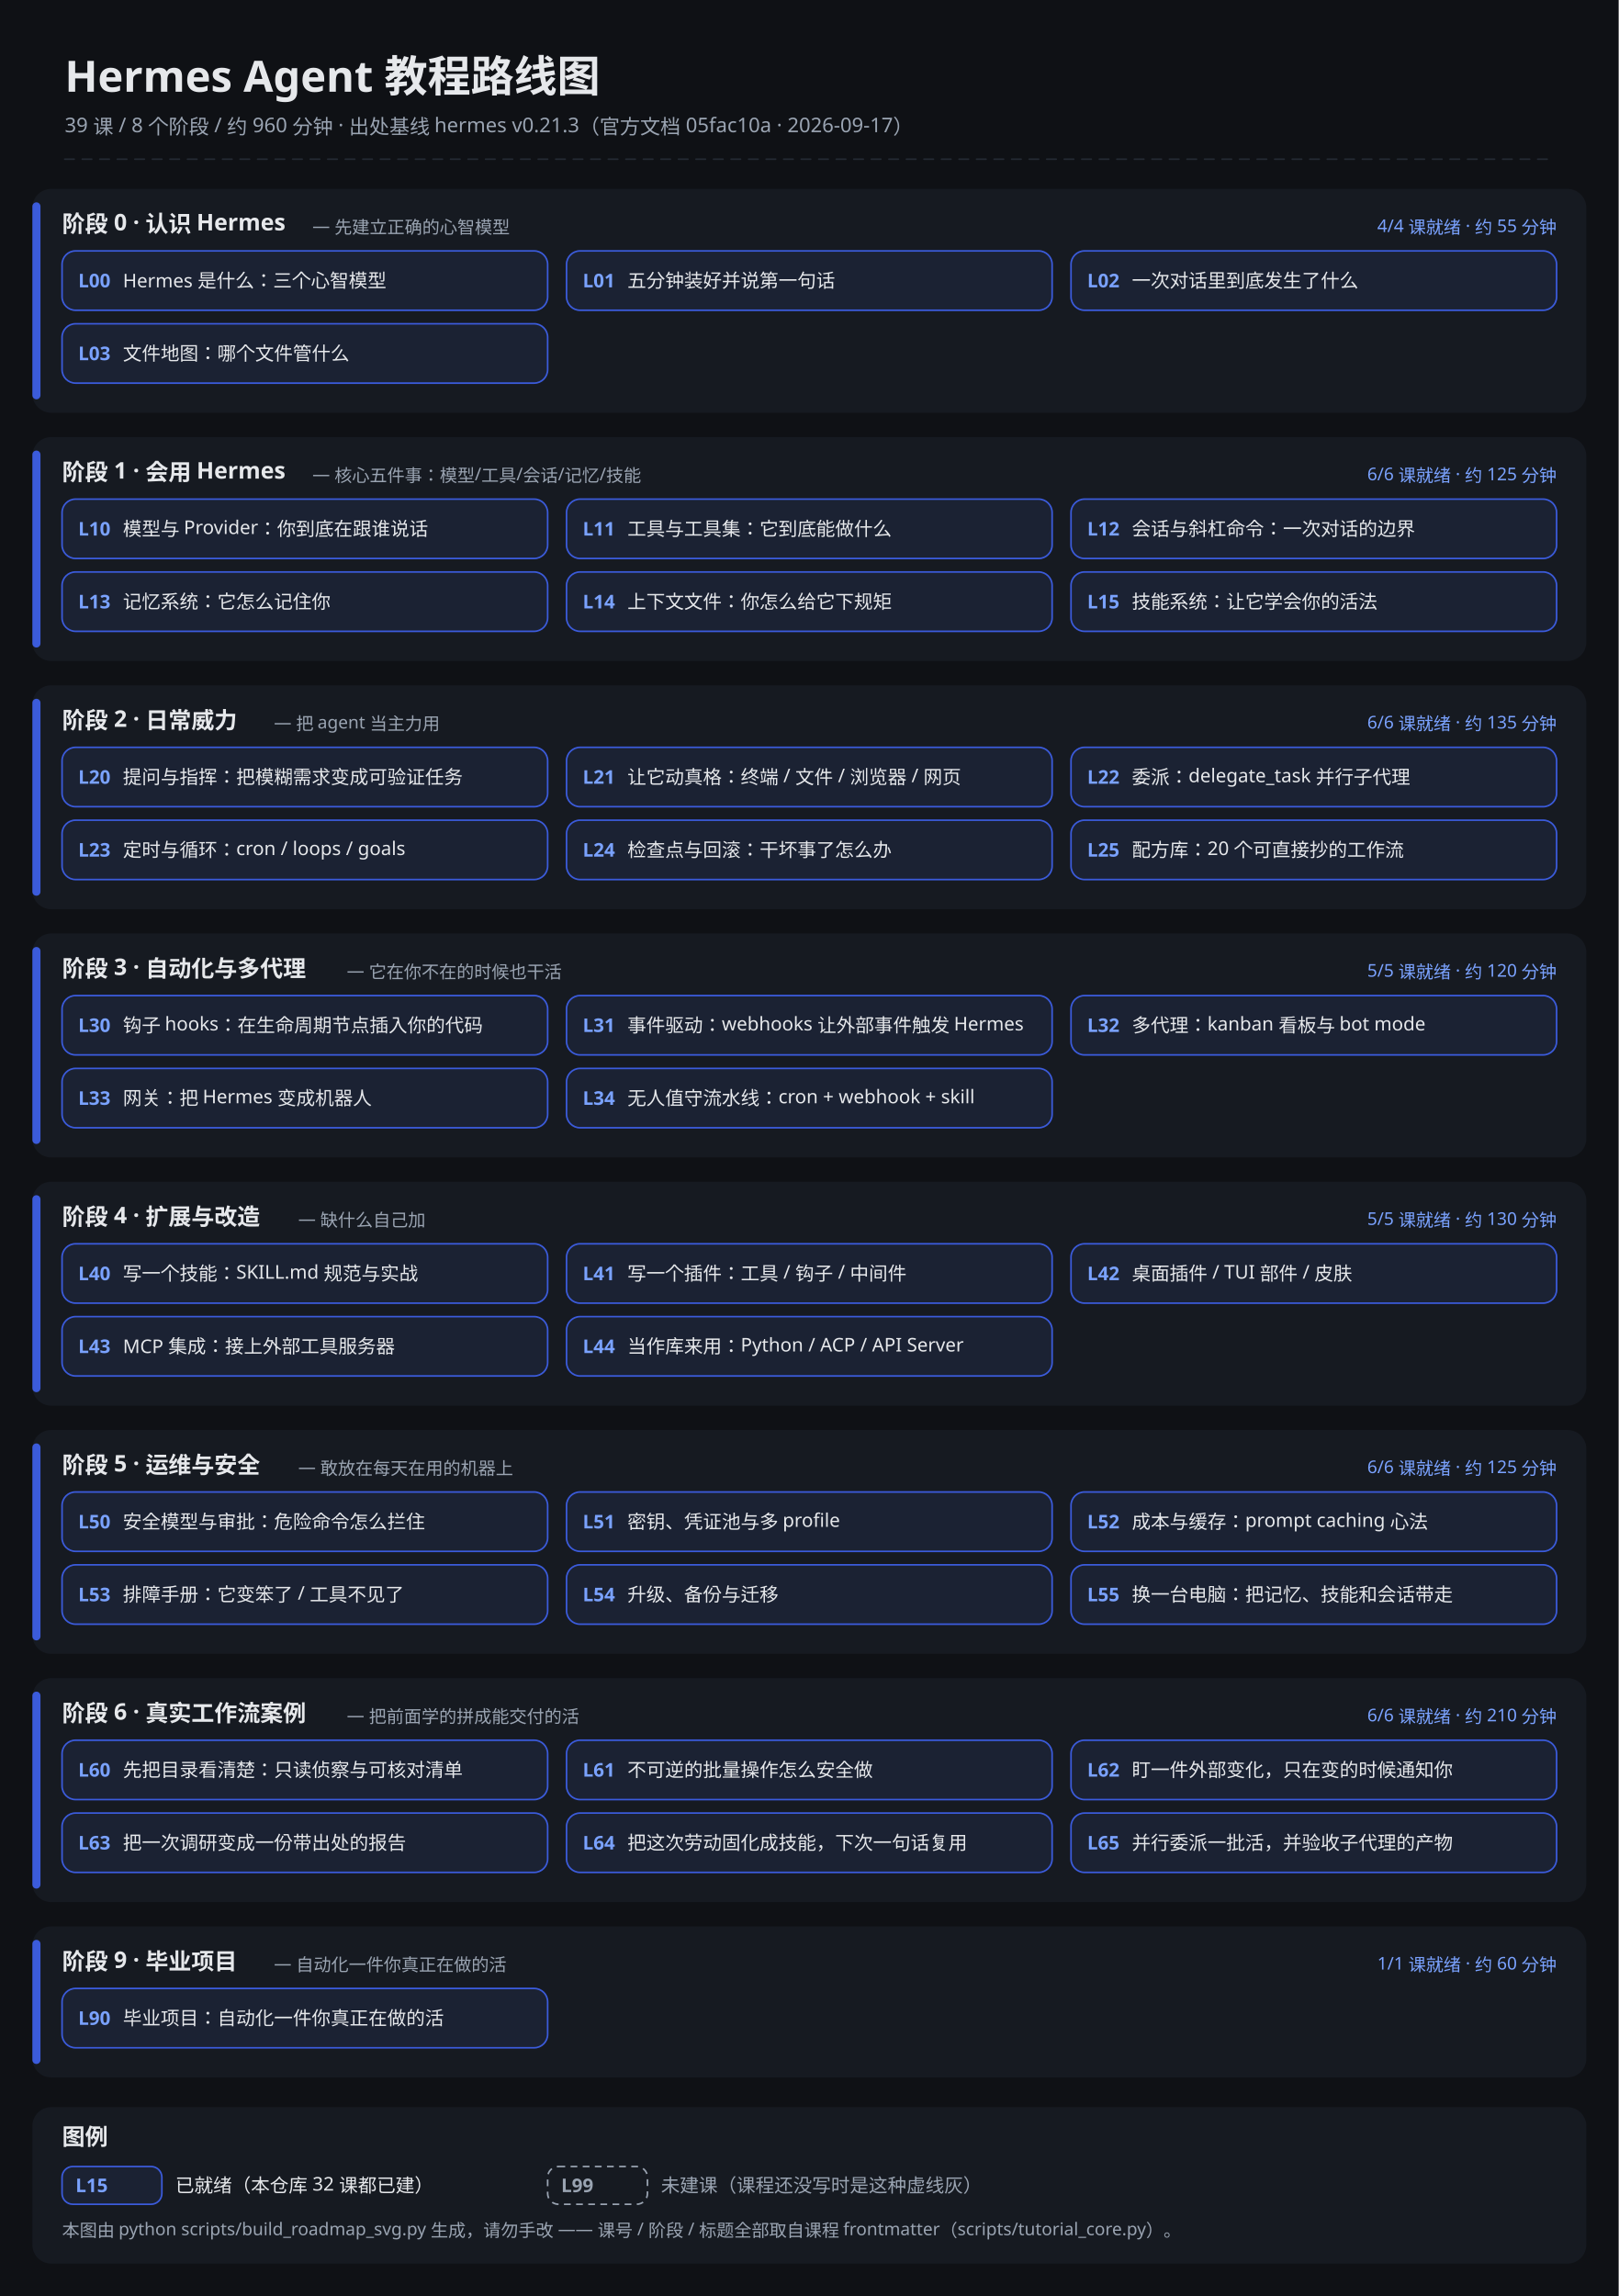
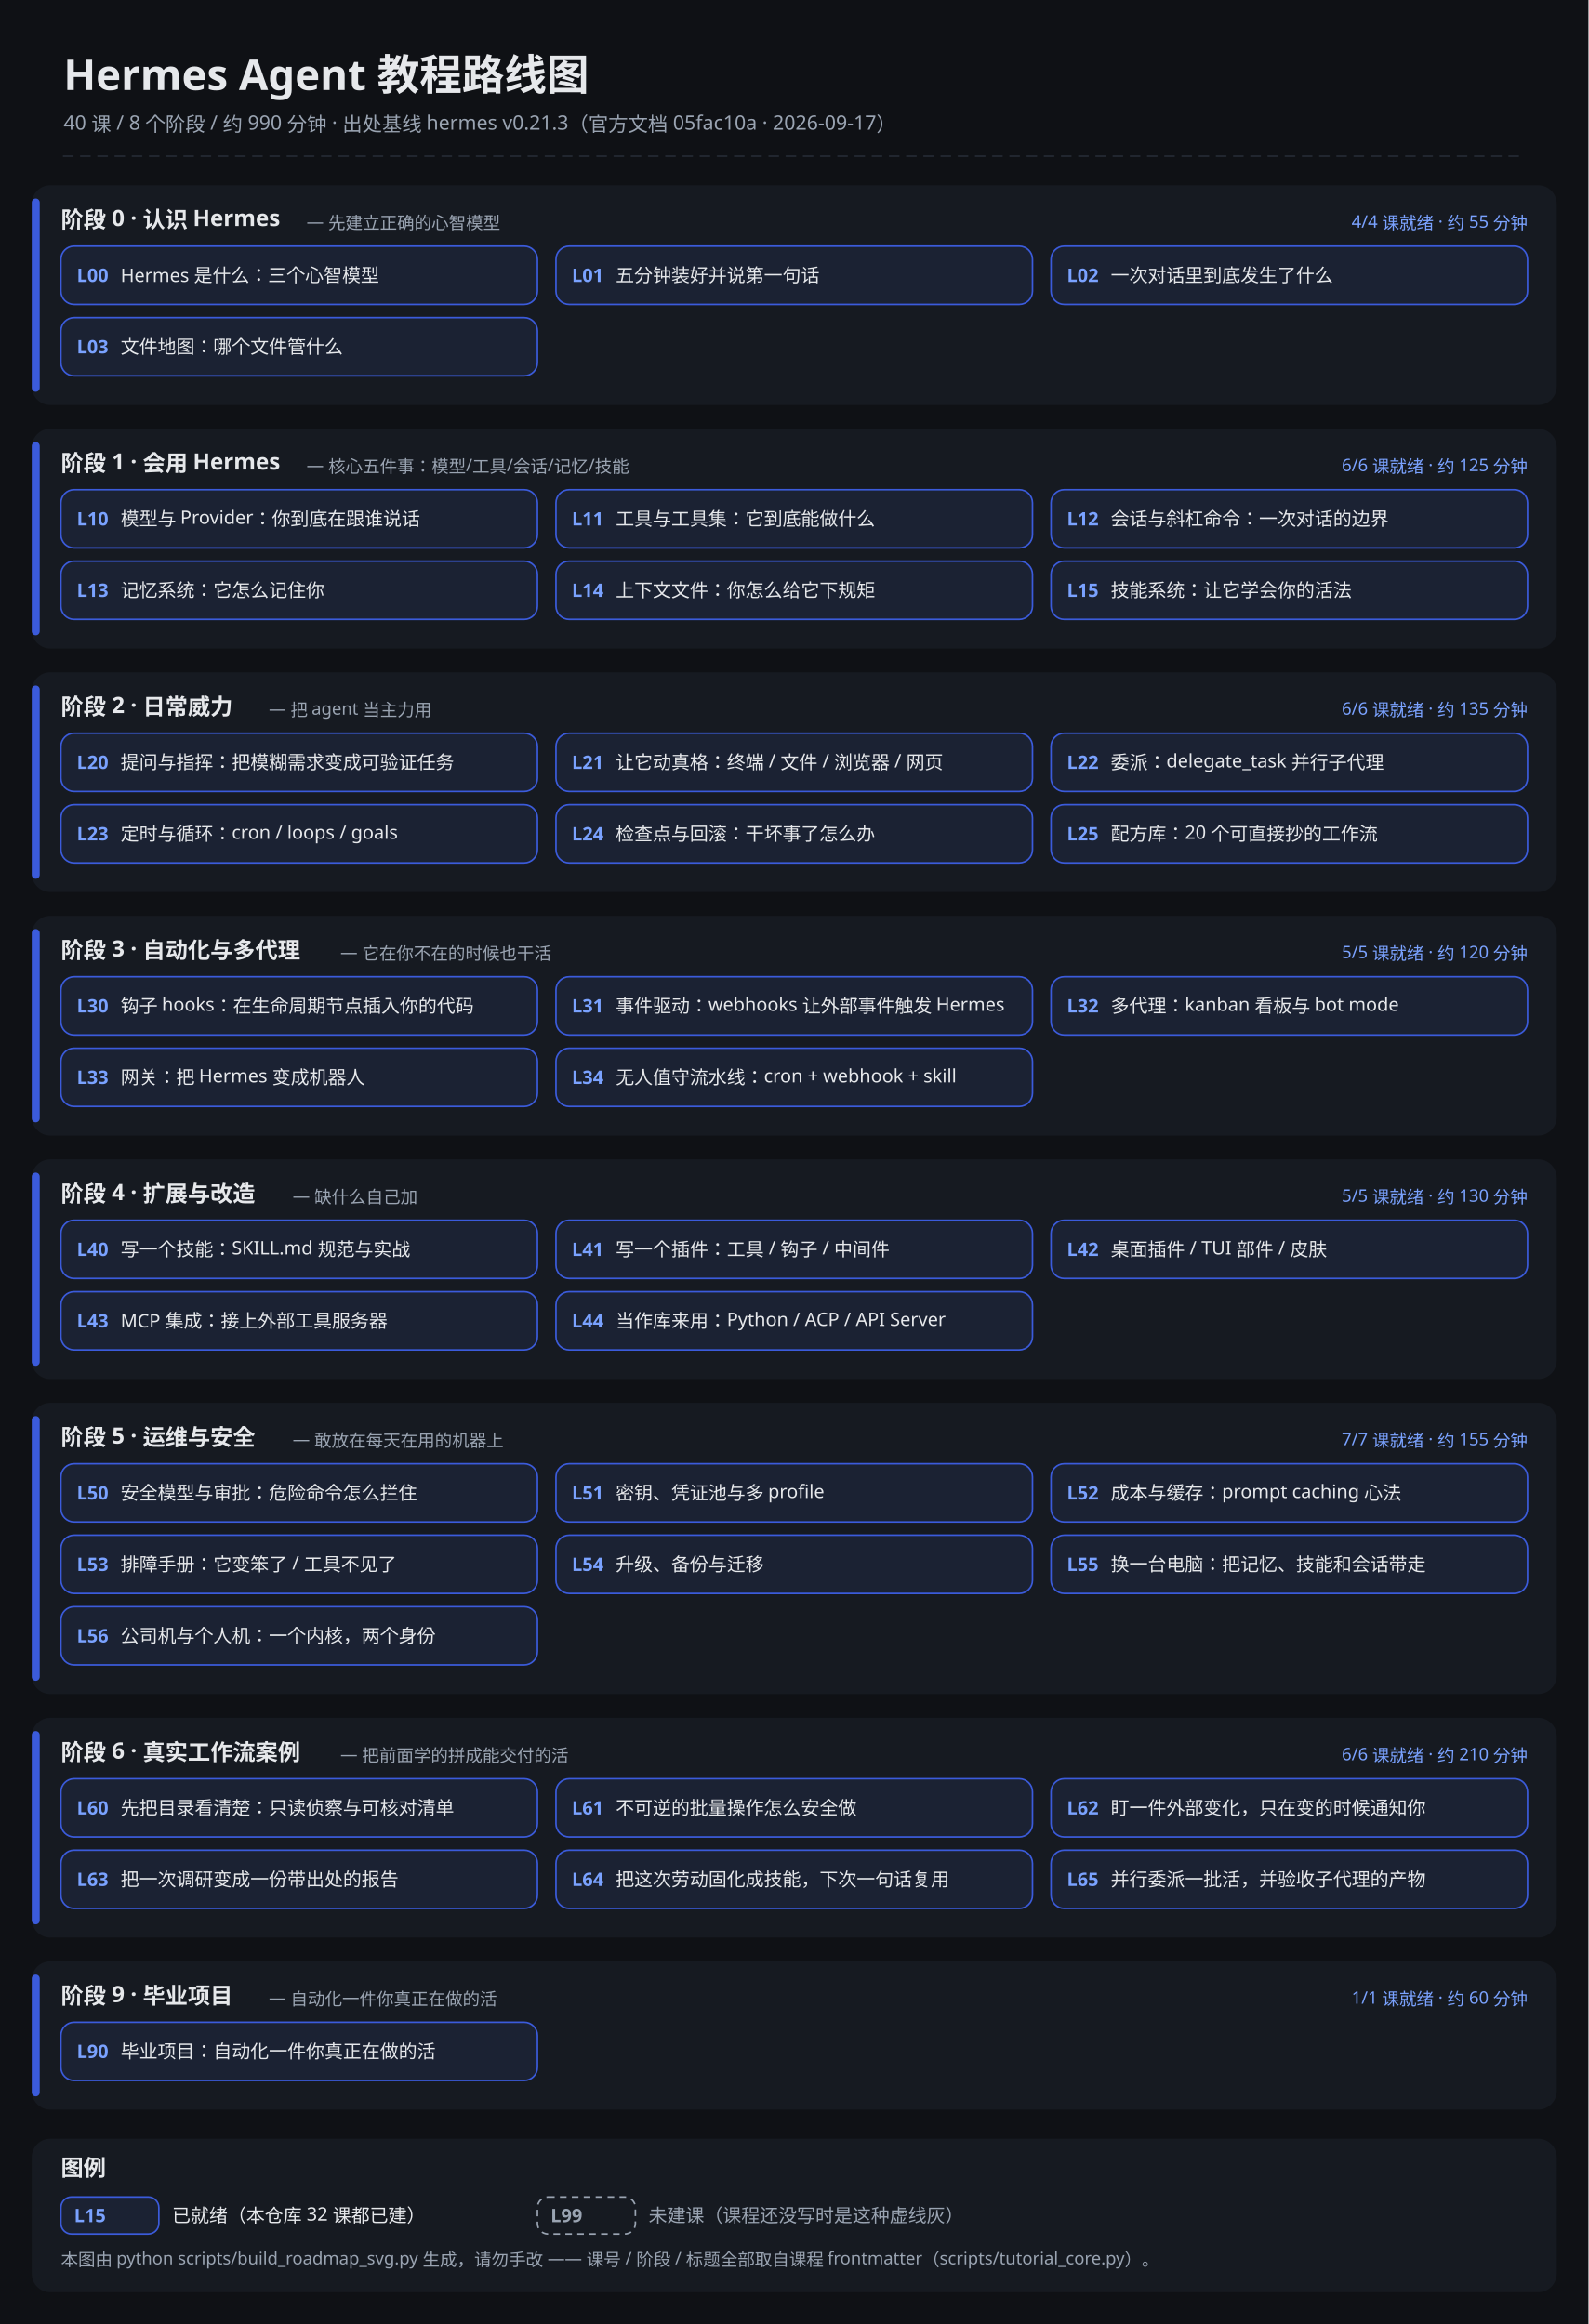
- <svg xmlns="http://www.w3.org/2000/svg" width="1200" height="1702" viewBox="0 0 1200 1702" role="img" aria-labelledby="rm-title rm-desc">
-   <rect x="0" y="0" width="1200" height="1702" fill="#0f1115" />
+ <svg xmlns="http://www.w3.org/2000/svg" width="1200" height="1756" viewBox="0 0 1200 1756" role="img" aria-labelledby="rm-title rm-desc">
+   <rect x="0" y="0" width="1200" height="1756" fill="#0f1115" />
  <text x="48" y="68" font-family="system-ui, 'Microsoft YaHei', 'PingFang SC', sans-serif" font-size="32" fill="#e6e8eb" font-weight="700">Hermes Agent 教程路线图</text>
-   <text x="48" y="98" font-family="system-ui, 'Microsoft YaHei', 'PingFang SC', sans-serif" font-size="15" fill="#9aa4b2">39 课 / 8 个阶段 / 约 960 分钟 · 出处基线 hermes v0.21.3（官方文档 05fac10a · 2026-09-17）</text>
+   <text x="48" y="98" font-family="system-ui, 'Microsoft YaHei', 'PingFang SC', sans-serif" font-size="15" fill="#9aa4b2">40 课 / 8 个阶段 / 约 990 分钟 · 出处基线 hermes v0.21.3（官方文档 05fac10a · 2026-09-17）</text>
  <line x1="48" y1="118" x2="1152" y2="118" stroke="#242a33" stroke-width="1.2" stroke-dasharray="7 6" stroke-linecap="round" />
  <rect x="24" y="140" width="1152" height="166" fill="#161a21" rx="14" />
  <rect x="24" y="150" width="6" height="146" fill="#3b5bdb" rx="3" />
  <text x="46" y="172" font-family="system-ui, 'Microsoft YaHei', 'PingFang SC', sans-serif" font-size="17" fill="#e6e8eb" font-weight="700">阶段 0 · 认识 Hermes</text>
  <text x="231.6" y="172" font-family="system-ui, 'Microsoft YaHei', 'PingFang SC', sans-serif" font-size="13" fill="#9aa4b2">— 先建立正确的心智模型</text>
  <text x="1154" y="172" font-family="system-ui, 'Microsoft YaHei', 'PingFang SC', sans-serif" font-size="13" fill="#7aa2ff" text-anchor="end">4/4 课就绪 · 约 55 分钟</text>
  <g>
    <rect x="46" y="186" width="360" height="44" fill="#1b2233" rx="10" stroke="#3b5bdb" stroke-width="1.2" />
    <text x="58" y="213" font-family="system-ui, 'Microsoft YaHei', 'PingFang SC', sans-serif" font-size="14" fill="#7aa2ff" font-weight="600">L00</text>
    <text x="91.1" y="213" font-family="system-ui, 'Microsoft YaHei', 'PingFang SC', sans-serif" font-size="14" fill="#e6e8eb">Hermes 是什么：三个心智模型</text>
  </g>
  <g>
    <rect x="420" y="186" width="360" height="44" fill="#1b2233" rx="10" stroke="#3b5bdb" stroke-width="1.2" />
    <text x="432" y="213" font-family="system-ui, 'Microsoft YaHei', 'PingFang SC', sans-serif" font-size="14" fill="#7aa2ff" font-weight="600">L01</text>
    <text x="465.1" y="213" font-family="system-ui, 'Microsoft YaHei', 'PingFang SC', sans-serif" font-size="14" fill="#e6e8eb">五分钟装好并说第一句话</text>
  </g>
  <g>
    <rect x="794" y="186" width="360" height="44" fill="#1b2233" rx="10" stroke="#3b5bdb" stroke-width="1.2" />
    <text x="806" y="213" font-family="system-ui, 'Microsoft YaHei', 'PingFang SC', sans-serif" font-size="14" fill="#7aa2ff" font-weight="600">L02</text>
    <text x="839.1" y="213" font-family="system-ui, 'Microsoft YaHei', 'PingFang SC', sans-serif" font-size="14" fill="#e6e8eb">一次对话里到底发生了什么</text>
  </g>
  <g>
    <rect x="46" y="240" width="360" height="44" fill="#1b2233" rx="10" stroke="#3b5bdb" stroke-width="1.2" />
    <text x="58" y="267" font-family="system-ui, 'Microsoft YaHei', 'PingFang SC', sans-serif" font-size="14" fill="#7aa2ff" font-weight="600">L03</text>
    <text x="91.1" y="267" font-family="system-ui, 'Microsoft YaHei', 'PingFang SC', sans-serif" font-size="14" fill="#e6e8eb">文件地图：哪个文件管什么</text>
  </g>
  <rect x="24" y="324" width="1152" height="166" fill="#161a21" rx="14" />
  <rect x="24" y="334" width="6" height="146" fill="#3b5bdb" rx="3" />
  <text x="46" y="356" font-family="system-ui, 'Microsoft YaHei', 'PingFang SC', sans-serif" font-size="17" fill="#e6e8eb" font-weight="700">阶段 1 · 会用 Hermes</text>
  <text x="231.6" y="356" font-family="system-ui, 'Microsoft YaHei', 'PingFang SC', sans-serif" font-size="13" fill="#9aa4b2">— 核心五件事：模型/工具/会话/记忆/技能</text>
  <text x="1154" y="356" font-family="system-ui, 'Microsoft YaHei', 'PingFang SC', sans-serif" font-size="13" fill="#7aa2ff" text-anchor="end">6/6 课就绪 · 约 125 分钟</text>
  <g>
    <rect x="46" y="370" width="360" height="44" fill="#1b2233" rx="10" stroke="#3b5bdb" stroke-width="1.2" />
    <text x="58" y="397" font-family="system-ui, 'Microsoft YaHei', 'PingFang SC', sans-serif" font-size="14" fill="#7aa2ff" font-weight="600">L10</text>
    <text x="91.1" y="397" font-family="system-ui, 'Microsoft YaHei', 'PingFang SC', sans-serif" font-size="14" fill="#e6e8eb">模型与 Provider：你到底在跟谁说话</text>
  </g>
  <g>
    <rect x="420" y="370" width="360" height="44" fill="#1b2233" rx="10" stroke="#3b5bdb" stroke-width="1.2" />
    <text x="432" y="397" font-family="system-ui, 'Microsoft YaHei', 'PingFang SC', sans-serif" font-size="14" fill="#7aa2ff" font-weight="600">L11</text>
    <text x="465.1" y="397" font-family="system-ui, 'Microsoft YaHei', 'PingFang SC', sans-serif" font-size="14" fill="#e6e8eb">工具与工具集：它到底能做什么</text>
  </g>
  <g>
    <rect x="794" y="370" width="360" height="44" fill="#1b2233" rx="10" stroke="#3b5bdb" stroke-width="1.2" />
    <text x="806" y="397" font-family="system-ui, 'Microsoft YaHei', 'PingFang SC', sans-serif" font-size="14" fill="#7aa2ff" font-weight="600">L12</text>
    <text x="839.1" y="397" font-family="system-ui, 'Microsoft YaHei', 'PingFang SC', sans-serif" font-size="14" fill="#e6e8eb">会话与斜杠命令：一次对话的边界</text>
  </g>
  <g>
    <rect x="46" y="424" width="360" height="44" fill="#1b2233" rx="10" stroke="#3b5bdb" stroke-width="1.2" />
    <text x="58" y="451" font-family="system-ui, 'Microsoft YaHei', 'PingFang SC', sans-serif" font-size="14" fill="#7aa2ff" font-weight="600">L13</text>
    <text x="91.1" y="451" font-family="system-ui, 'Microsoft YaHei', 'PingFang SC', sans-serif" font-size="14" fill="#e6e8eb">记忆系统：它怎么记住你</text>
  </g>
  <g>
    <rect x="420" y="424" width="360" height="44" fill="#1b2233" rx="10" stroke="#3b5bdb" stroke-width="1.2" />
    <text x="432" y="451" font-family="system-ui, 'Microsoft YaHei', 'PingFang SC', sans-serif" font-size="14" fill="#7aa2ff" font-weight="600">L14</text>
    <text x="465.1" y="451" font-family="system-ui, 'Microsoft YaHei', 'PingFang SC', sans-serif" font-size="14" fill="#e6e8eb">上下文文件：你怎么给它下规矩</text>
  </g>
  <g>
    <rect x="794" y="424" width="360" height="44" fill="#1b2233" rx="10" stroke="#3b5bdb" stroke-width="1.2" />
    <text x="806" y="451" font-family="system-ui, 'Microsoft YaHei', 'PingFang SC', sans-serif" font-size="14" fill="#7aa2ff" font-weight="600">L15</text>
    <text x="839.1" y="451" font-family="system-ui, 'Microsoft YaHei', 'PingFang SC', sans-serif" font-size="14" fill="#e6e8eb">技能系统：让它学会你的活法</text>
  </g>
  <rect x="24" y="508" width="1152" height="166" fill="#161a21" rx="14" />
  <rect x="24" y="518" width="6" height="146" fill="#3b5bdb" rx="3" />
  <text x="46" y="540" font-family="system-ui, 'Microsoft YaHei', 'PingFang SC', sans-serif" font-size="17" fill="#e6e8eb" font-weight="700">阶段 2 · 日常威力</text>
  <text x="203.1" y="540" font-family="system-ui, 'Microsoft YaHei', 'PingFang SC', sans-serif" font-size="13" fill="#9aa4b2">— 把 agent 当主力用</text>
  <text x="1154" y="540" font-family="system-ui, 'Microsoft YaHei', 'PingFang SC', sans-serif" font-size="13" fill="#7aa2ff" text-anchor="end">6/6 课就绪 · 约 135 分钟</text>
  <g>
    <rect x="46" y="554" width="360" height="44" fill="#1b2233" rx="10" stroke="#3b5bdb" stroke-width="1.2" />
    <text x="58" y="581" font-family="system-ui, 'Microsoft YaHei', 'PingFang SC', sans-serif" font-size="14" fill="#7aa2ff" font-weight="600">L20</text>
    <text x="91.1" y="581" font-family="system-ui, 'Microsoft YaHei', 'PingFang SC', sans-serif" font-size="14" fill="#e6e8eb">提问与指挥：把模糊需求变成可验证任务</text>
  </g>
  <g>
    <rect x="420" y="554" width="360" height="44" fill="#1b2233" rx="10" stroke="#3b5bdb" stroke-width="1.2" />
    <text x="432" y="581" font-family="system-ui, 'Microsoft YaHei', 'PingFang SC', sans-serif" font-size="14" fill="#7aa2ff" font-weight="600">L21</text>
    <text x="465.1" y="581" font-family="system-ui, 'Microsoft YaHei', 'PingFang SC', sans-serif" font-size="14" fill="#e6e8eb">让它动真格：终端 / 文件 / 浏览器 / 网页</text>
  </g>
  <g>
    <rect x="794" y="554" width="360" height="44" fill="#1b2233" rx="10" stroke="#3b5bdb" stroke-width="1.2" />
    <text x="806" y="581" font-family="system-ui, 'Microsoft YaHei', 'PingFang SC', sans-serif" font-size="14" fill="#7aa2ff" font-weight="600">L22</text>
    <text x="839.1" y="581" font-family="system-ui, 'Microsoft YaHei', 'PingFang SC', sans-serif" font-size="14" fill="#e6e8eb">委派：delegate_task 并行子代理</text>
  </g>
  <g>
    <rect x="46" y="608" width="360" height="44" fill="#1b2233" rx="10" stroke="#3b5bdb" stroke-width="1.2" />
    <text x="58" y="635" font-family="system-ui, 'Microsoft YaHei', 'PingFang SC', sans-serif" font-size="14" fill="#7aa2ff" font-weight="600">L23</text>
    <text x="91.1" y="635" font-family="system-ui, 'Microsoft YaHei', 'PingFang SC', sans-serif" font-size="14" fill="#e6e8eb">定时与循环：cron / loops / goals</text>
  </g>
  <g>
    <rect x="420" y="608" width="360" height="44" fill="#1b2233" rx="10" stroke="#3b5bdb" stroke-width="1.2" />
    <text x="432" y="635" font-family="system-ui, 'Microsoft YaHei', 'PingFang SC', sans-serif" font-size="14" fill="#7aa2ff" font-weight="600">L24</text>
    <text x="465.1" y="635" font-family="system-ui, 'Microsoft YaHei', 'PingFang SC', sans-serif" font-size="14" fill="#e6e8eb">检查点与回滚：干坏事了怎么办</text>
  </g>
  <g>
    <rect x="794" y="608" width="360" height="44" fill="#1b2233" rx="10" stroke="#3b5bdb" stroke-width="1.2" />
    <text x="806" y="635" font-family="system-ui, 'Microsoft YaHei', 'PingFang SC', sans-serif" font-size="14" fill="#7aa2ff" font-weight="600">L25</text>
    <text x="839.1" y="635" font-family="system-ui, 'Microsoft YaHei', 'PingFang SC', sans-serif" font-size="14" fill="#e6e8eb">配方库：20 个可直接抄的工作流</text>
  </g>
  <rect x="24" y="692" width="1152" height="166" fill="#161a21" rx="14" />
  <rect x="24" y="702" width="6" height="146" fill="#3b5bdb" rx="3" />
  <text x="46" y="724" font-family="system-ui, 'Microsoft YaHei', 'PingFang SC', sans-serif" font-size="17" fill="#e6e8eb" font-weight="700">阶段 3 · 自动化与多代理</text>
  <text x="257.1" y="724" font-family="system-ui, 'Microsoft YaHei', 'PingFang SC', sans-serif" font-size="13" fill="#9aa4b2">— 它在你不在的时候也干活</text>
  <text x="1154" y="724" font-family="system-ui, 'Microsoft YaHei', 'PingFang SC', sans-serif" font-size="13" fill="#7aa2ff" text-anchor="end">5/5 课就绪 · 约 120 分钟</text>
  <g>
    <rect x="46" y="738" width="360" height="44" fill="#1b2233" rx="10" stroke="#3b5bdb" stroke-width="1.2" />
    <text x="58" y="765" font-family="system-ui, 'Microsoft YaHei', 'PingFang SC', sans-serif" font-size="14" fill="#7aa2ff" font-weight="600">L30</text>
    <text x="91.1" y="765" font-family="system-ui, 'Microsoft YaHei', 'PingFang SC', sans-serif" font-size="14" fill="#e6e8eb">钩子 hooks：在生命周期节点插入你的代码</text>
  </g>
  <g>
    <rect x="420" y="738" width="360" height="44" fill="#1b2233" rx="10" stroke="#3b5bdb" stroke-width="1.2" />
    <text x="432" y="765" font-family="system-ui, 'Microsoft YaHei', 'PingFang SC', sans-serif" font-size="14" fill="#7aa2ff" font-weight="600">L31</text>
    <text x="465.1" y="765" font-family="system-ui, 'Microsoft YaHei', 'PingFang SC', sans-serif" font-size="14" fill="#e6e8eb">事件驱动：webhooks 让外部事件触发 Hermes</text>
  </g>
  <g>
    <rect x="794" y="738" width="360" height="44" fill="#1b2233" rx="10" stroke="#3b5bdb" stroke-width="1.2" />
    <text x="806" y="765" font-family="system-ui, 'Microsoft YaHei', 'PingFang SC', sans-serif" font-size="14" fill="#7aa2ff" font-weight="600">L32</text>
    <text x="839.1" y="765" font-family="system-ui, 'Microsoft YaHei', 'PingFang SC', sans-serif" font-size="14" fill="#e6e8eb">多代理：kanban 看板与 bot mode</text>
  </g>
  <g>
    <rect x="46" y="792" width="360" height="44" fill="#1b2233" rx="10" stroke="#3b5bdb" stroke-width="1.2" />
    <text x="58" y="819" font-family="system-ui, 'Microsoft YaHei', 'PingFang SC', sans-serif" font-size="14" fill="#7aa2ff" font-weight="600">L33</text>
    <text x="91.1" y="819" font-family="system-ui, 'Microsoft YaHei', 'PingFang SC', sans-serif" font-size="14" fill="#e6e8eb">网关：把 Hermes 变成机器人</text>
  </g>
  <g>
    <rect x="420" y="792" width="360" height="44" fill="#1b2233" rx="10" stroke="#3b5bdb" stroke-width="1.2" />
    <text x="432" y="819" font-family="system-ui, 'Microsoft YaHei', 'PingFang SC', sans-serif" font-size="14" fill="#7aa2ff" font-weight="600">L34</text>
    <text x="465.1" y="819" font-family="system-ui, 'Microsoft YaHei', 'PingFang SC', sans-serif" font-size="14" fill="#e6e8eb">无人值守流水线：cron + webhook + skill</text>
  </g>
  <rect x="24" y="876" width="1152" height="166" fill="#161a21" rx="14" />
  <rect x="24" y="886" width="6" height="146" fill="#3b5bdb" rx="3" />
  <text x="46" y="908" font-family="system-ui, 'Microsoft YaHei', 'PingFang SC', sans-serif" font-size="17" fill="#e6e8eb" font-weight="700">阶段 4 · 扩展与改造</text>
  <text x="221.1" y="908" font-family="system-ui, 'Microsoft YaHei', 'PingFang SC', sans-serif" font-size="13" fill="#9aa4b2">— 缺什么自己加</text>
  <text x="1154" y="908" font-family="system-ui, 'Microsoft YaHei', 'PingFang SC', sans-serif" font-size="13" fill="#7aa2ff" text-anchor="end">5/5 课就绪 · 约 130 分钟</text>
  <g>
    <rect x="46" y="922" width="360" height="44" fill="#1b2233" rx="10" stroke="#3b5bdb" stroke-width="1.2" />
    <text x="58" y="949" font-family="system-ui, 'Microsoft YaHei', 'PingFang SC', sans-serif" font-size="14" fill="#7aa2ff" font-weight="600">L40</text>
    <text x="91.1" y="949" font-family="system-ui, 'Microsoft YaHei', 'PingFang SC', sans-serif" font-size="14" fill="#e6e8eb">写一个技能：SKILL.md 规范与实战</text>
  </g>
  <g>
    <rect x="420" y="922" width="360" height="44" fill="#1b2233" rx="10" stroke="#3b5bdb" stroke-width="1.2" />
    <text x="432" y="949" font-family="system-ui, 'Microsoft YaHei', 'PingFang SC', sans-serif" font-size="14" fill="#7aa2ff" font-weight="600">L41</text>
    <text x="465.1" y="949" font-family="system-ui, 'Microsoft YaHei', 'PingFang SC', sans-serif" font-size="14" fill="#e6e8eb">写一个插件：工具 / 钩子 / 中间件</text>
  </g>
  <g>
    <rect x="794" y="922" width="360" height="44" fill="#1b2233" rx="10" stroke="#3b5bdb" stroke-width="1.2" />
    <text x="806" y="949" font-family="system-ui, 'Microsoft YaHei', 'PingFang SC', sans-serif" font-size="14" fill="#7aa2ff" font-weight="600">L42</text>
    <text x="839.1" y="949" font-family="system-ui, 'Microsoft YaHei', 'PingFang SC', sans-serif" font-size="14" fill="#e6e8eb">桌面插件 / TUI 部件 / 皮肤</text>
  </g>
  <g>
    <rect x="46" y="976" width="360" height="44" fill="#1b2233" rx="10" stroke="#3b5bdb" stroke-width="1.2" />
    <text x="58" y="1003" font-family="system-ui, 'Microsoft YaHei', 'PingFang SC', sans-serif" font-size="14" fill="#7aa2ff" font-weight="600">L43</text>
    <text x="91.1" y="1003" font-family="system-ui, 'Microsoft YaHei', 'PingFang SC', sans-serif" font-size="14" fill="#e6e8eb">MCP 集成：接上外部工具服务器</text>
  </g>
  <g>
    <rect x="420" y="976" width="360" height="44" fill="#1b2233" rx="10" stroke="#3b5bdb" stroke-width="1.2" />
    <text x="432" y="1003" font-family="system-ui, 'Microsoft YaHei', 'PingFang SC', sans-serif" font-size="14" fill="#7aa2ff" font-weight="600">L44</text>
    <text x="465.1" y="1003" font-family="system-ui, 'Microsoft YaHei', 'PingFang SC', sans-serif" font-size="14" fill="#e6e8eb">当作库来用：Python / ACP / API Server</text>
  </g>
-   <rect x="24" y="1060" width="1152" height="166" fill="#161a21" rx="14" />
-   <rect x="24" y="1070" width="6" height="146" fill="#3b5bdb" rx="3" />
+   <rect x="24" y="1060" width="1152" height="220" fill="#161a21" rx="14" />
+   <rect x="24" y="1070" width="6" height="200" fill="#3b5bdb" rx="3" />
  <text x="46" y="1092" font-family="system-ui, 'Microsoft YaHei', 'PingFang SC', sans-serif" font-size="17" fill="#e6e8eb" font-weight="700">阶段 5 · 运维与安全</text>
  <text x="221.1" y="1092" font-family="system-ui, 'Microsoft YaHei', 'PingFang SC', sans-serif" font-size="13" fill="#9aa4b2">— 敢放在每天在用的机器上</text>
-   <text x="1154" y="1092" font-family="system-ui, 'Microsoft YaHei', 'PingFang SC', sans-serif" font-size="13" fill="#7aa2ff" text-anchor="end">6/6 课就绪 · 约 125 分钟</text>
+   <text x="1154" y="1092" font-family="system-ui, 'Microsoft YaHei', 'PingFang SC', sans-serif" font-size="13" fill="#7aa2ff" text-anchor="end">7/7 课就绪 · 约 155 分钟</text>
  <g>
    <rect x="46" y="1106" width="360" height="44" fill="#1b2233" rx="10" stroke="#3b5bdb" stroke-width="1.2" />
    <text x="58" y="1133" font-family="system-ui, 'Microsoft YaHei', 'PingFang SC', sans-serif" font-size="14" fill="#7aa2ff" font-weight="600">L50</text>
    <text x="91.1" y="1133" font-family="system-ui, 'Microsoft YaHei', 'PingFang SC', sans-serif" font-size="14" fill="#e6e8eb">安全模型与审批：危险命令怎么拦住</text>
  </g>
  <g>
    <rect x="420" y="1106" width="360" height="44" fill="#1b2233" rx="10" stroke="#3b5bdb" stroke-width="1.2" />
    <text x="432" y="1133" font-family="system-ui, 'Microsoft YaHei', 'PingFang SC', sans-serif" font-size="14" fill="#7aa2ff" font-weight="600">L51</text>
    <text x="465.1" y="1133" font-family="system-ui, 'Microsoft YaHei', 'PingFang SC', sans-serif" font-size="14" fill="#e6e8eb">密钥、凭证池与多 profile</text>
  </g>
  <g>
    <rect x="794" y="1106" width="360" height="44" fill="#1b2233" rx="10" stroke="#3b5bdb" stroke-width="1.2" />
    <text x="806" y="1133" font-family="system-ui, 'Microsoft YaHei', 'PingFang SC', sans-serif" font-size="14" fill="#7aa2ff" font-weight="600">L52</text>
    <text x="839.1" y="1133" font-family="system-ui, 'Microsoft YaHei', 'PingFang SC', sans-serif" font-size="14" fill="#e6e8eb">成本与缓存：prompt caching 心法</text>
  </g>
  <g>
    <rect x="46" y="1160" width="360" height="44" fill="#1b2233" rx="10" stroke="#3b5bdb" stroke-width="1.2" />
    <text x="58" y="1187" font-family="system-ui, 'Microsoft YaHei', 'PingFang SC', sans-serif" font-size="14" fill="#7aa2ff" font-weight="600">L53</text>
    <text x="91.1" y="1187" font-family="system-ui, 'Microsoft YaHei', 'PingFang SC', sans-serif" font-size="14" fill="#e6e8eb">排障手册：它变笨了 / 工具不见了</text>
  </g>
  <g>
    <rect x="420" y="1160" width="360" height="44" fill="#1b2233" rx="10" stroke="#3b5bdb" stroke-width="1.2" />
    <text x="432" y="1187" font-family="system-ui, 'Microsoft YaHei', 'PingFang SC', sans-serif" font-size="14" fill="#7aa2ff" font-weight="600">L54</text>
    <text x="465.1" y="1187" font-family="system-ui, 'Microsoft YaHei', 'PingFang SC', sans-serif" font-size="14" fill="#e6e8eb">升级、备份与迁移</text>
  </g>
  <g>
    <rect x="794" y="1160" width="360" height="44" fill="#1b2233" rx="10" stroke="#3b5bdb" stroke-width="1.2" />
    <text x="806" y="1187" font-family="system-ui, 'Microsoft YaHei', 'PingFang SC', sans-serif" font-size="14" fill="#7aa2ff" font-weight="600">L55</text>
    <text x="839.1" y="1187" font-family="system-ui, 'Microsoft YaHei', 'PingFang SC', sans-serif" font-size="14" fill="#e6e8eb">换一台电脑：把记忆、技能和会话带走</text>
  </g>
-   <rect x="24" y="1244" width="1152" height="166" fill="#161a21" rx="14" />
-   <rect x="24" y="1254" width="6" height="146" fill="#3b5bdb" rx="3" />
-   <text x="46" y="1276" font-family="system-ui, 'Microsoft YaHei', 'PingFang SC', sans-serif" font-size="17" fill="#e6e8eb" font-weight="700">阶段 6 · 真实工作流案例</text>
-   <text x="257.1" y="1276" font-family="system-ui, 'Microsoft YaHei', 'PingFang SC', sans-serif" font-size="13" fill="#9aa4b2">— 把前面学的拼成能交付的活</text>
-   <text x="1154" y="1276" font-family="system-ui, 'Microsoft YaHei', 'PingFang SC', sans-serif" font-size="13" fill="#7aa2ff" text-anchor="end">6/6 课就绪 · 约 210 分钟</text>
-   <g>
-     <rect x="46" y="1290" width="360" height="44" fill="#1b2233" rx="10" stroke="#3b5bdb" stroke-width="1.2" />
-     <text x="58" y="1317" font-family="system-ui, 'Microsoft YaHei', 'PingFang SC', sans-serif" font-size="14" fill="#7aa2ff" font-weight="600">L60</text>
-     <text x="91.1" y="1317" font-family="system-ui, 'Microsoft YaHei', 'PingFang SC', sans-serif" font-size="14" fill="#e6e8eb">先把目录看清楚：只读侦察与可核对清单</text>
-   </g>
-   <g>
-     <rect x="420" y="1290" width="360" height="44" fill="#1b2233" rx="10" stroke="#3b5bdb" stroke-width="1.2" />
-     <text x="432" y="1317" font-family="system-ui, 'Microsoft YaHei', 'PingFang SC', sans-serif" font-size="14" fill="#7aa2ff" font-weight="600">L61</text>
-     <text x="465.1" y="1317" font-family="system-ui, 'Microsoft YaHei', 'PingFang SC', sans-serif" font-size="14" fill="#e6e8eb">不可逆的批量操作怎么安全做</text>
-   </g>
-   <g>
-     <rect x="794" y="1290" width="360" height="44" fill="#1b2233" rx="10" stroke="#3b5bdb" stroke-width="1.2" />
-     <text x="806" y="1317" font-family="system-ui, 'Microsoft YaHei', 'PingFang SC', sans-serif" font-size="14" fill="#7aa2ff" font-weight="600">L62</text>
-     <text x="839.1" y="1317" font-family="system-ui, 'Microsoft YaHei', 'PingFang SC', sans-serif" font-size="14" fill="#e6e8eb">盯一件外部变化，只在变的时候通知你</text>
-   </g>
+   <g>
+     <rect x="46" y="1214" width="360" height="44" fill="#1b2233" rx="10" stroke="#3b5bdb" stroke-width="1.2" />
+     <text x="58" y="1241" font-family="system-ui, 'Microsoft YaHei', 'PingFang SC', sans-serif" font-size="14" fill="#7aa2ff" font-weight="600">L56</text>
+     <text x="91.1" y="1241" font-family="system-ui, 'Microsoft YaHei', 'PingFang SC', sans-serif" font-size="14" fill="#e6e8eb">公司机与个人机：一个内核，两个身份</text>
+   </g>
+   <rect x="24" y="1298" width="1152" height="166" fill="#161a21" rx="14" />
+   <rect x="24" y="1308" width="6" height="146" fill="#3b5bdb" rx="3" />
+   <text x="46" y="1330" font-family="system-ui, 'Microsoft YaHei', 'PingFang SC', sans-serif" font-size="17" fill="#e6e8eb" font-weight="700">阶段 6 · 真实工作流案例</text>
+   <text x="257.1" y="1330" font-family="system-ui, 'Microsoft YaHei', 'PingFang SC', sans-serif" font-size="13" fill="#9aa4b2">— 把前面学的拼成能交付的活</text>
+   <text x="1154" y="1330" font-family="system-ui, 'Microsoft YaHei', 'PingFang SC', sans-serif" font-size="13" fill="#7aa2ff" text-anchor="end">6/6 课就绪 · 约 210 分钟</text>
  <g>
    <rect x="46" y="1344" width="360" height="44" fill="#1b2233" rx="10" stroke="#3b5bdb" stroke-width="1.2" />
-     <text x="58" y="1371" font-family="system-ui, 'Microsoft YaHei', 'PingFang SC', sans-serif" font-size="14" fill="#7aa2ff" font-weight="600">L63</text>
-     <text x="91.1" y="1371" font-family="system-ui, 'Microsoft YaHei', 'PingFang SC', sans-serif" font-size="14" fill="#e6e8eb">把一次调研变成一份带出处的报告</text>
+     <text x="58" y="1371" font-family="system-ui, 'Microsoft YaHei', 'PingFang SC', sans-serif" font-size="14" fill="#7aa2ff" font-weight="600">L60</text>
+     <text x="91.1" y="1371" font-family="system-ui, 'Microsoft YaHei', 'PingFang SC', sans-serif" font-size="14" fill="#e6e8eb">先把目录看清楚：只读侦察与可核对清单</text>
  </g>
  <g>
    <rect x="420" y="1344" width="360" height="44" fill="#1b2233" rx="10" stroke="#3b5bdb" stroke-width="1.2" />
-     <text x="432" y="1371" font-family="system-ui, 'Microsoft YaHei', 'PingFang SC', sans-serif" font-size="14" fill="#7aa2ff" font-weight="600">L64</text>
-     <text x="465.1" y="1371" font-family="system-ui, 'Microsoft YaHei', 'PingFang SC', sans-serif" font-size="14" fill="#e6e8eb">把这次劳动固化成技能，下次一句话复用</text>
+     <text x="432" y="1371" font-family="system-ui, 'Microsoft YaHei', 'PingFang SC', sans-serif" font-size="14" fill="#7aa2ff" font-weight="600">L61</text>
+     <text x="465.1" y="1371" font-family="system-ui, 'Microsoft YaHei', 'PingFang SC', sans-serif" font-size="14" fill="#e6e8eb">不可逆的批量操作怎么安全做</text>
  </g>
  <g>
    <rect x="794" y="1344" width="360" height="44" fill="#1b2233" rx="10" stroke="#3b5bdb" stroke-width="1.2" />
-     <text x="806" y="1371" font-family="system-ui, 'Microsoft YaHei', 'PingFang SC', sans-serif" font-size="14" fill="#7aa2ff" font-weight="600">L65</text>
-     <text x="839.1" y="1371" font-family="system-ui, 'Microsoft YaHei', 'PingFang SC', sans-serif" font-size="14" fill="#e6e8eb">并行委派一批活，并验收子代理的产物</text>
-   </g>
-   <rect x="24" y="1428" width="1152" height="112" fill="#161a21" rx="14" />
-   <rect x="24" y="1438" width="6" height="92" fill="#3b5bdb" rx="3" />
-   <text x="46" y="1460" font-family="system-ui, 'Microsoft YaHei', 'PingFang SC', sans-serif" font-size="17" fill="#e6e8eb" font-weight="700">阶段 9 · 毕业项目</text>
-   <text x="203.1" y="1460" font-family="system-ui, 'Microsoft YaHei', 'PingFang SC', sans-serif" font-size="13" fill="#9aa4b2">— 自动化一件你真正在做的活</text>
-   <text x="1154" y="1460" font-family="system-ui, 'Microsoft YaHei', 'PingFang SC', sans-serif" font-size="13" fill="#7aa2ff" text-anchor="end">1/1 课就绪 · 约 60 分钟</text>
-   <g>
-     <rect x="46" y="1474" width="360" height="44" fill="#1b2233" rx="10" stroke="#3b5bdb" stroke-width="1.2" />
-     <text x="58" y="1501" font-family="system-ui, 'Microsoft YaHei', 'PingFang SC', sans-serif" font-size="14" fill="#7aa2ff" font-weight="600">L90</text>
-     <text x="91.1" y="1501" font-family="system-ui, 'Microsoft YaHei', 'PingFang SC', sans-serif" font-size="14" fill="#e6e8eb">毕业项目：自动化一件你真正在做的活</text>
-   </g>
-   <rect x="24" y="1562" width="1152" height="116" fill="#161a21" rx="14" />
-   <text x="46" y="1590" font-family="system-ui, 'Microsoft YaHei', 'PingFang SC', sans-serif" font-size="17" fill="#e6e8eb" font-weight="700">图例</text>
-   <rect x="46" y="1606" width="74" height="28" fill="#1b2233" rx="8" stroke="#3b5bdb" stroke-width="1.2" />
-   <text x="56" y="1625" font-family="system-ui, 'Microsoft YaHei', 'PingFang SC', sans-serif" font-size="14" fill="#7aa2ff" font-weight="600">L15</text>
-   <text x="130" y="1625" font-family="system-ui, 'Microsoft YaHei', 'PingFang SC', sans-serif" font-size="14" fill="#e6e8eb">已就绪（本仓库 32 课都已建）</text>
-   <rect x="406" y="1606" width="74" height="28" fill="none" rx="8" stroke="#9aa4b2" stroke-width="1.2" stroke-dasharray="5 4" />
-   <text x="416" y="1625" font-family="system-ui, 'Microsoft YaHei', 'PingFang SC', sans-serif" font-size="14" fill="#9aa4b2" font-weight="600">L99</text>
-   <text x="490" y="1625" font-family="system-ui, 'Microsoft YaHei', 'PingFang SC', sans-serif" font-size="14" fill="#9aa4b2">未建课（课程还没写时是这种虚线灰）</text>
-   <text x="46" y="1658" font-family="system-ui, 'Microsoft YaHei', 'PingFang SC', sans-serif" font-size="13" fill="#9aa4b2">本图由 python scripts/build_roadmap_svg.py 生成，请勿手改 —— 课号 / 阶段 / 标题全部取自课程 frontmatter（scripts/tutorial_core.py）。</text>
+     <text x="806" y="1371" font-family="system-ui, 'Microsoft YaHei', 'PingFang SC', sans-serif" font-size="14" fill="#7aa2ff" font-weight="600">L62</text>
+     <text x="839.1" y="1371" font-family="system-ui, 'Microsoft YaHei', 'PingFang SC', sans-serif" font-size="14" fill="#e6e8eb">盯一件外部变化，只在变的时候通知你</text>
+   </g>
+   <g>
+     <rect x="46" y="1398" width="360" height="44" fill="#1b2233" rx="10" stroke="#3b5bdb" stroke-width="1.2" />
+     <text x="58" y="1425" font-family="system-ui, 'Microsoft YaHei', 'PingFang SC', sans-serif" font-size="14" fill="#7aa2ff" font-weight="600">L63</text>
+     <text x="91.1" y="1425" font-family="system-ui, 'Microsoft YaHei', 'PingFang SC', sans-serif" font-size="14" fill="#e6e8eb">把一次调研变成一份带出处的报告</text>
+   </g>
+   <g>
+     <rect x="420" y="1398" width="360" height="44" fill="#1b2233" rx="10" stroke="#3b5bdb" stroke-width="1.2" />
+     <text x="432" y="1425" font-family="system-ui, 'Microsoft YaHei', 'PingFang SC', sans-serif" font-size="14" fill="#7aa2ff" font-weight="600">L64</text>
+     <text x="465.1" y="1425" font-family="system-ui, 'Microsoft YaHei', 'PingFang SC', sans-serif" font-size="14" fill="#e6e8eb">把这次劳动固化成技能，下次一句话复用</text>
+   </g>
+   <g>
+     <rect x="794" y="1398" width="360" height="44" fill="#1b2233" rx="10" stroke="#3b5bdb" stroke-width="1.2" />
+     <text x="806" y="1425" font-family="system-ui, 'Microsoft YaHei', 'PingFang SC', sans-serif" font-size="14" fill="#7aa2ff" font-weight="600">L65</text>
+     <text x="839.1" y="1425" font-family="system-ui, 'Microsoft YaHei', 'PingFang SC', sans-serif" font-size="14" fill="#e6e8eb">并行委派一批活，并验收子代理的产物</text>
+   </g>
+   <rect x="24" y="1482" width="1152" height="112" fill="#161a21" rx="14" />
+   <rect x="24" y="1492" width="6" height="92" fill="#3b5bdb" rx="3" />
+   <text x="46" y="1514" font-family="system-ui, 'Microsoft YaHei', 'PingFang SC', sans-serif" font-size="17" fill="#e6e8eb" font-weight="700">阶段 9 · 毕业项目</text>
+   <text x="203.1" y="1514" font-family="system-ui, 'Microsoft YaHei', 'PingFang SC', sans-serif" font-size="13" fill="#9aa4b2">— 自动化一件你真正在做的活</text>
+   <text x="1154" y="1514" font-family="system-ui, 'Microsoft YaHei', 'PingFang SC', sans-serif" font-size="13" fill="#7aa2ff" text-anchor="end">1/1 课就绪 · 约 60 分钟</text>
+   <g>
+     <rect x="46" y="1528" width="360" height="44" fill="#1b2233" rx="10" stroke="#3b5bdb" stroke-width="1.2" />
+     <text x="58" y="1555" font-family="system-ui, 'Microsoft YaHei', 'PingFang SC', sans-serif" font-size="14" fill="#7aa2ff" font-weight="600">L90</text>
+     <text x="91.1" y="1555" font-family="system-ui, 'Microsoft YaHei', 'PingFang SC', sans-serif" font-size="14" fill="#e6e8eb">毕业项目：自动化一件你真正在做的活</text>
+   </g>
+   <rect x="24" y="1616" width="1152" height="116" fill="#161a21" rx="14" />
+   <text x="46" y="1644" font-family="system-ui, 'Microsoft YaHei', 'PingFang SC', sans-serif" font-size="17" fill="#e6e8eb" font-weight="700">图例</text>
+   <rect x="46" y="1660" width="74" height="28" fill="#1b2233" rx="8" stroke="#3b5bdb" stroke-width="1.2" />
+   <text x="56" y="1679" font-family="system-ui, 'Microsoft YaHei', 'PingFang SC', sans-serif" font-size="14" fill="#7aa2ff" font-weight="600">L15</text>
+   <text x="130" y="1679" font-family="system-ui, 'Microsoft YaHei', 'PingFang SC', sans-serif" font-size="14" fill="#e6e8eb">已就绪（本仓库 32 课都已建）</text>
+   <rect x="406" y="1660" width="74" height="28" fill="none" rx="8" stroke="#9aa4b2" stroke-width="1.2" stroke-dasharray="5 4" />
+   <text x="416" y="1679" font-family="system-ui, 'Microsoft YaHei', 'PingFang SC', sans-serif" font-size="14" fill="#9aa4b2" font-weight="600">L99</text>
+   <text x="490" y="1679" font-family="system-ui, 'Microsoft YaHei', 'PingFang SC', sans-serif" font-size="14" fill="#9aa4b2">未建课（课程还没写时是这种虚线灰）</text>
+   <text x="46" y="1712" font-family="system-ui, 'Microsoft YaHei', 'PingFang SC', sans-serif" font-size="13" fill="#9aa4b2">本图由 python scripts/build_roadmap_svg.py 生成，请勿手改 —— 课号 / 阶段 / 标题全部取自课程 frontmatter（scripts/tutorial_core.py）。</text>
</svg>
